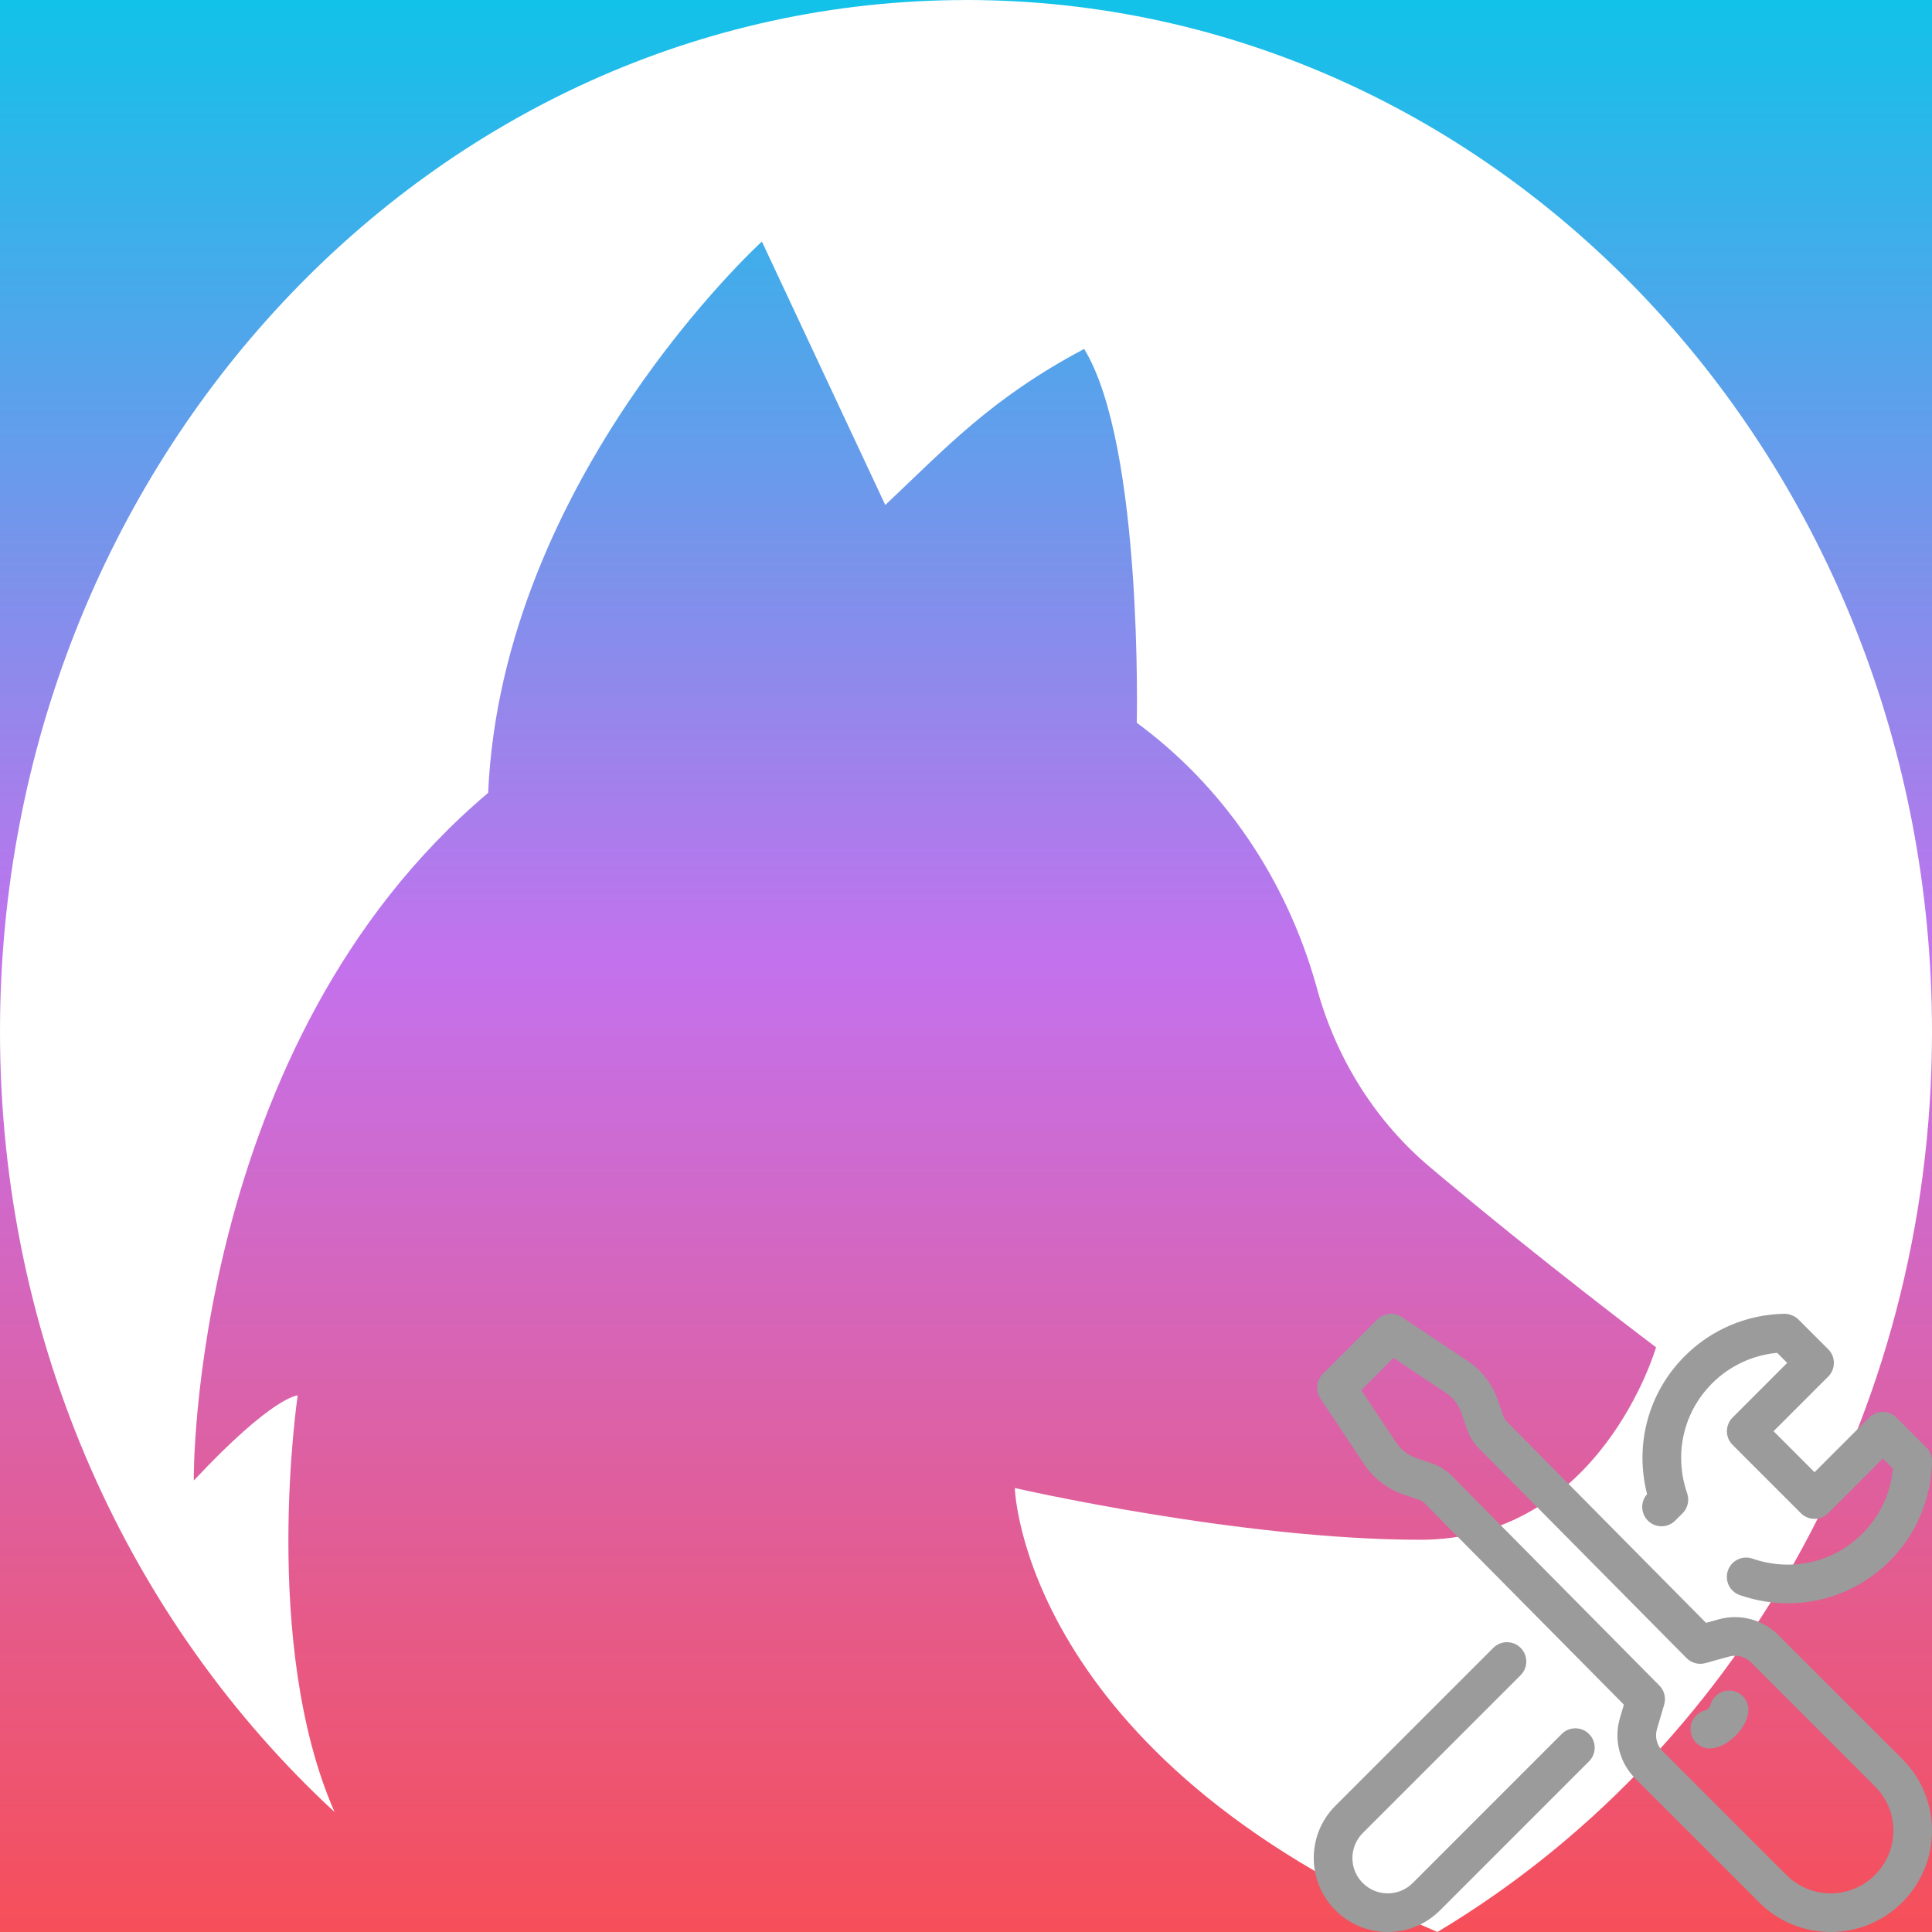
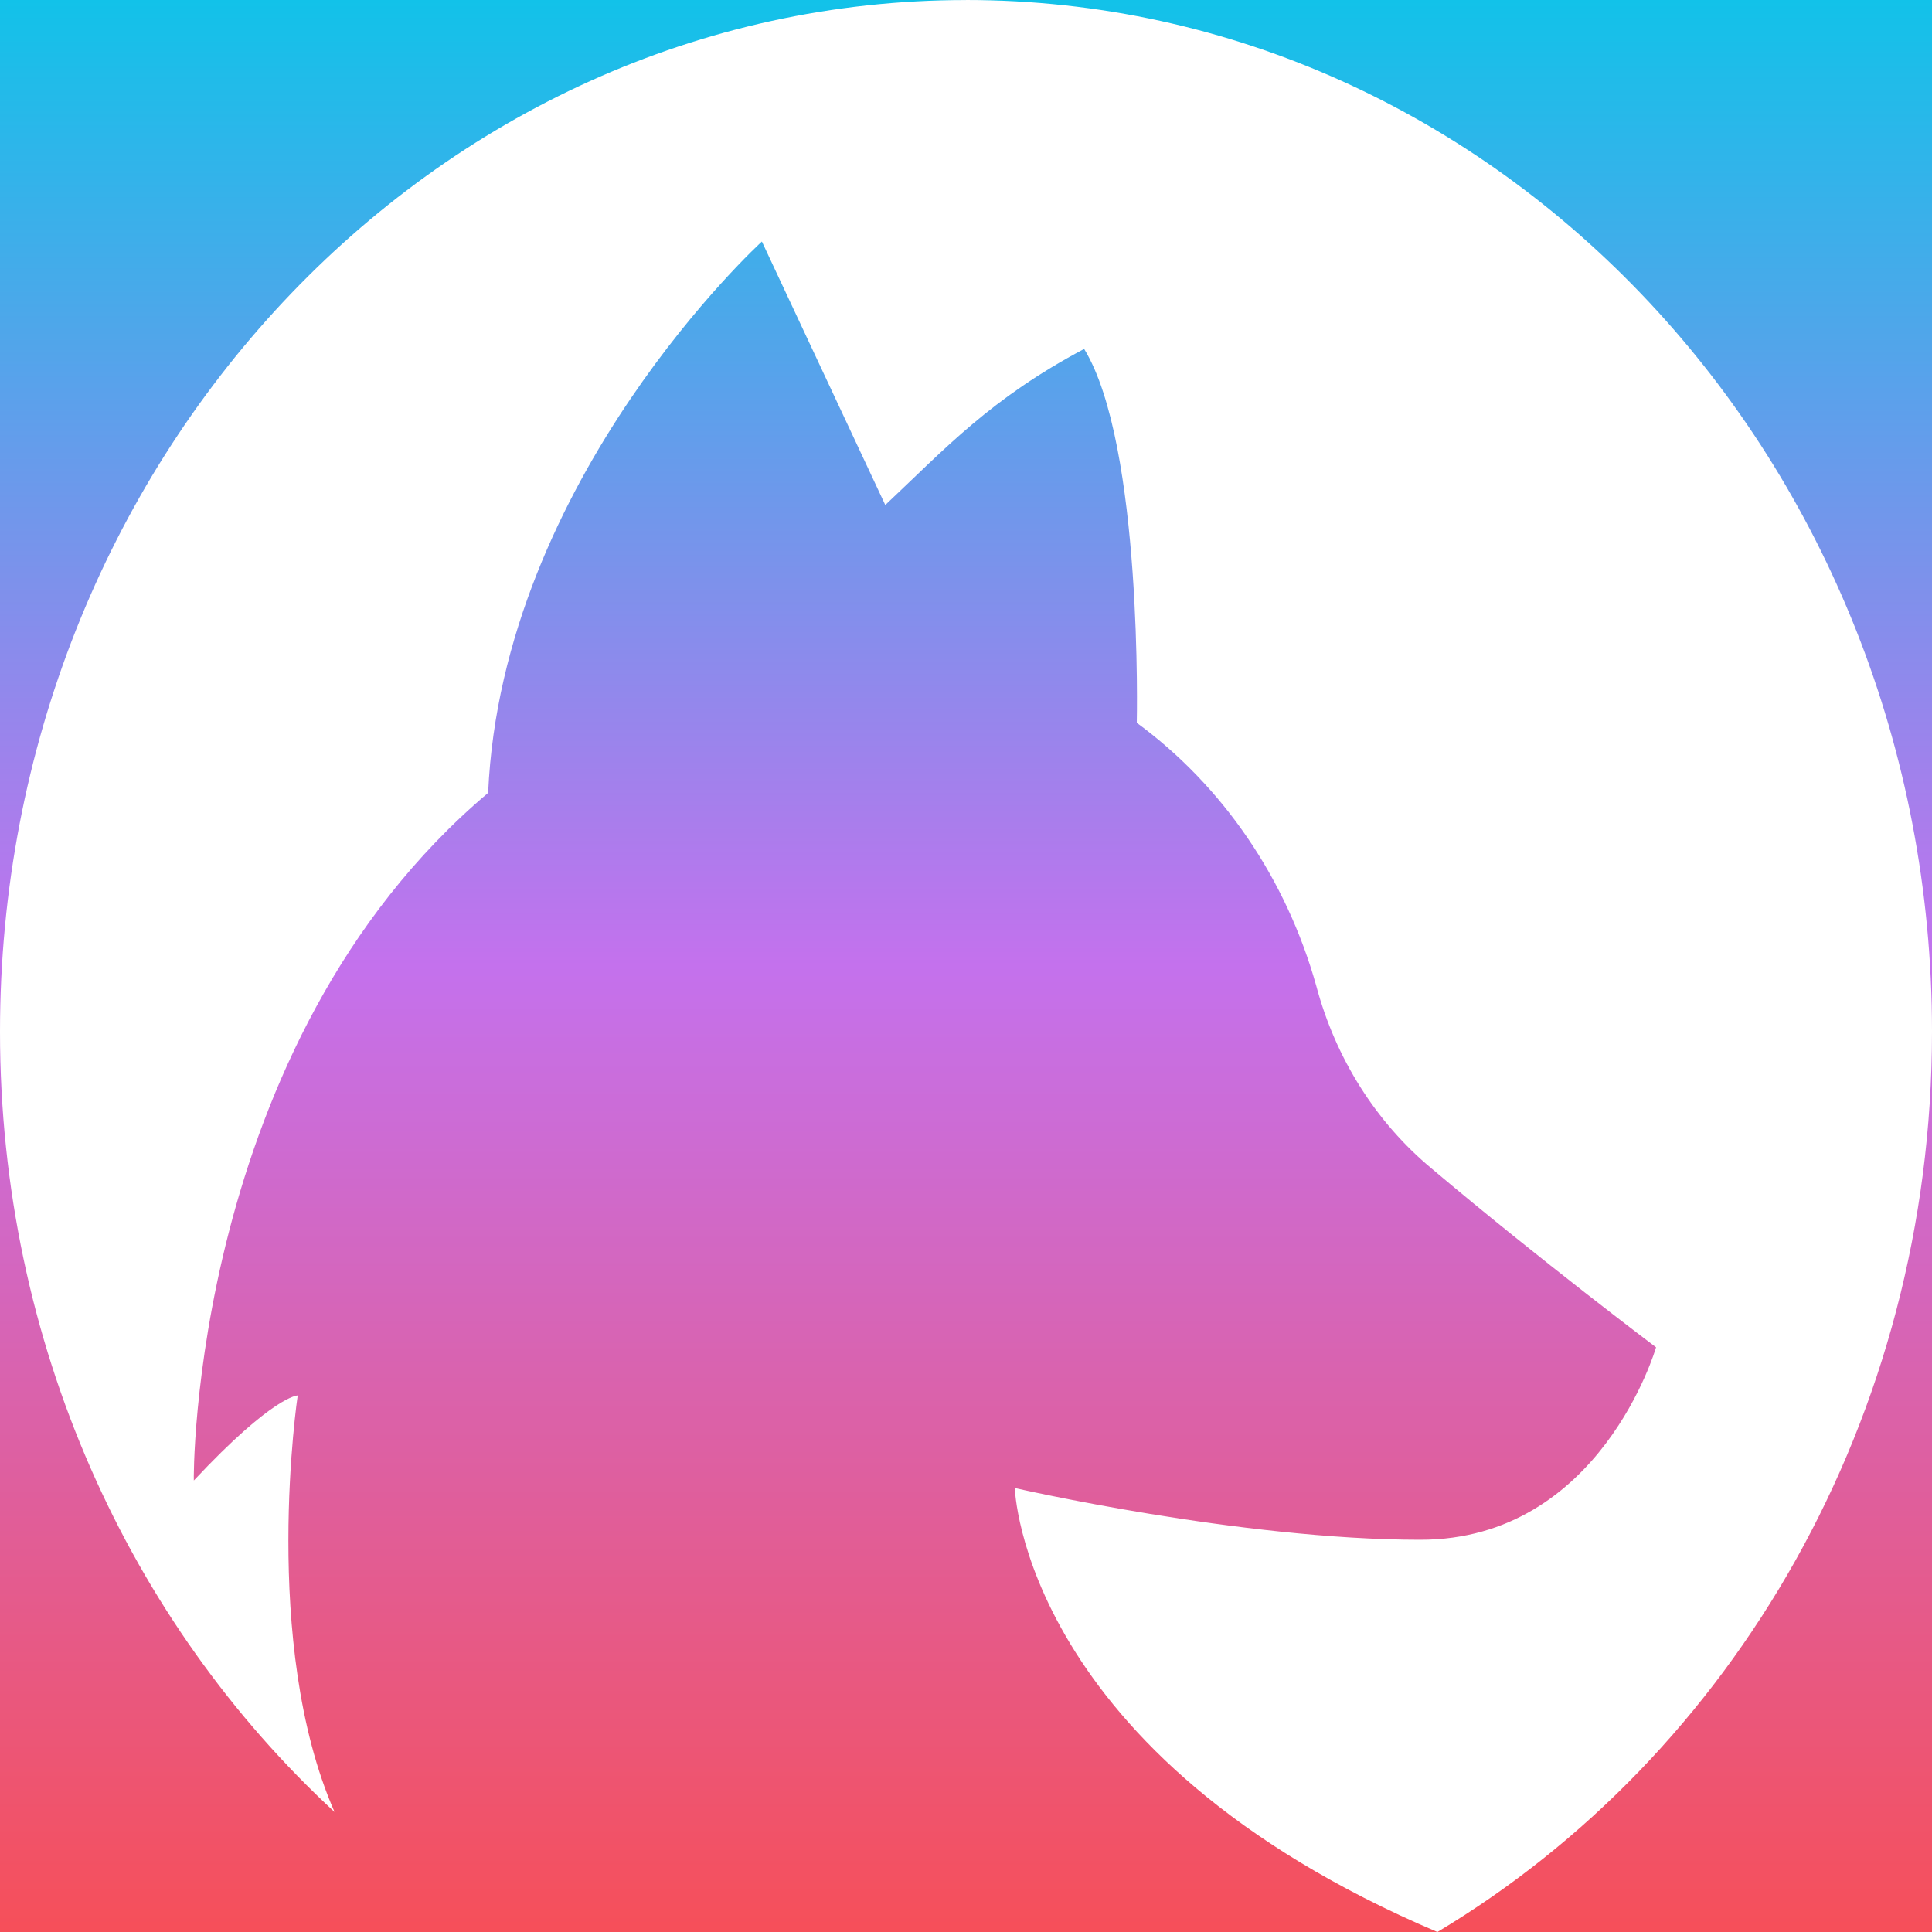
<svg xmlns="http://www.w3.org/2000/svg" xmlns:ns1="https://boxy-svg.com" xmlns:xlink="http://www.w3.org/1999/xlink" width="400pt" height="400pt" version="1.1" viewBox="0 0 400 400">
  <defs>
    <linearGradient id="color-0" ns1:pinned="true">
      <stop style="stop-color: #12c2e9;" offset="0" />
      <stop style="stop-color: #c471ed;" offset="0.5" />
      <stop style="stop-color: #f64f59;" offset="1" />
    </linearGradient>
    <linearGradient id="color-0-0" gradientUnits="userSpaceOnUse" x1="200" y1="0" x2="200" y2="400" xlink:href="#color-0" />
    <clipPath id="a">
      <path d="m139.21 139.21h473.58v473.58h-473.58z" />
    </clipPath>
  </defs>
  <rect width="400" height="400" style="stroke: rgb(0, 0, 0); stroke-width: 0px; stroke-opacity: 0; fill: url(#color-0-0);" />
  <path d="M 199.996 0.009 C 89.536 0.009 0 95.631 0 213.596 C 0 278.161 26.865 335.989 69.263 375.153 C 53.948 340.255 61.637 288.911 61.637 288.911 C 61.637 288.911 56.621 288.911 40.13 306.522 C 40.058 306.721 39.327 216.266 101.064 164.157 C 103.932 99.048 157.741 50.007 157.741 50.007 L 183.289 104.555 C 195.815 92.764 205.099 82.521 224.46 72.241 C 236.662 92.145 235.359 149.649 235.359 149.649 C 253.204 162.75 266.312 181.969 272.524 204.127 C 276.519 219.116 284.884 232.353 296.4 241.928 C 318.927 260.936 342.869 278.946 342.869 278.946 C 342.869 278.946 331.388 318.79 294.072 318.79 C 256.762 318.79 210.105 308.078 210.105 308.078 C 210.105 308.078 211.559 363.424 297.597 400 C 358.688 363.445 400 293.687 400 213.587 C 400 95.623 310.456 0 199.991 0 L 199.996 0.009 Z" fill="#fff" style="" />
-   <g clip-path="url(#a)" transform="matrix(0.270282, 0, 0, 0.270282, 234.3739, 234.3739)">
-     <path d="m535.21 612.79c-20.719 0-40.211-8.066-54.863-22.719l-94.82-94.82c-12.121-12.121-16.648-29.879-11.797-46.293l3.035-10.328-153.11-154.7c-0.801-0.801-1.777-1.406-2.856-1.789l-13.199-4.602c-12.09-4.219-22.656-12.402-29.762-23.059l-33.609-50.406c-3.906-5.859-3.137-13.688 1.852-18.66l41.867-41.867c4.973-4.973 12.816-5.773 18.676-1.852l50.391 33.594c10.656 7.09 18.84 17.656 23.059 29.762l4.648 13.32 1.746 2.812 153.23 154.8 9.738-2.707c16.207-4.469 33.668 0.105 45.582 12.016l95.055 95.055c14.652 14.652 22.719 34.141 22.719 54.863 0 42.77-34.809 77.578-77.578 77.578zm-359.62-415.04 26.875 40.297c3.551 5.328 8.836 9.426 14.875 11.527l13.23 4.617c5.297 1.852 10.168 4.93 14.117 8.91l159.27 160.91c3.789 3.832 5.211 9.414 3.672 14.578l-5.504 18.723c-1.777 6.039-0.117 12.566 4.336 17.004l94.82 94.82c9.059 9.059 21.117 14.043 33.934 14.043 26.461 0 47.98-21.52 47.98-47.98 0-12.816-4.988-24.879-14.043-33.934l-95.055-95.055c-4.367-4.367-10.773-6.066-16.754-4.41l-18.113 5.016c-5.164 1.449-10.699-0.043-14.473-3.863l-159.33-160.97c-3.848-3.906-6.836-8.688-8.645-13.867l-4.648-13.32c-2.117-6.055-6.215-11.336-11.527-14.875l-40.312-26.875zm20.289 415.04c-31.258 0-56.668-25.426-56.668-56.652 0-15.141 5.891-29.363 16.605-40.062l120.93-120.94c5.785-5.785 15.141-5.785 20.926 0 5.785 5.785 5.785 15.141 0 20.926l-120.93 120.94c-5.047 5.047-7.934 12.004-7.934 19.137 0 14.918 12.137 27.055 27.066 27.055 7.223 0 14.031-2.812 19.137-7.918l114.13-114.16c5.785-5.785 15.141-5.785 20.926 0 5.785 5.785 5.785 15.141 0 20.926l-114.15 114.16c-10.699 10.699-24.922 16.59-40.047 16.59zm306.61-251.79c-12.297 0-24.746-2.059-36.895-6.262-7.711-2.664-11.824-11.098-9.145-18.809 2.68-7.727 11.07-11.84 18.824-9.145 29.836 10.316 62.07 2.988 84.18-19.121 13.453-13.453 21.637-30.977 23.398-49.844l-7.711-7.711-41.867 41.867c-2.781 2.781-6.527 4.336-10.465 4.336s-7.695-1.555-10.465-4.336l-52.316-52.332c-5.785-5.785-5.785-15.141 0-20.926l41.852-41.867-7.711-7.711c-18.855 1.762-36.363 9.945-49.828 23.414-22.094 22.109-29.422 54.359-19.105 84.18 1.852 5.344 0.473 11.293-3.523 15.301l-5.637 5.637c-5.785 5.785-15.141 5.785-20.926 0-5.566-5.566-5.773-14.488-0.605-20.289-9.738-37.988 0.918-77.785 28.875-105.76 20.336-20.336 47.418-31.832 76.262-32.41 3.391-0.059 7.902 1.496 10.758 4.336l22.852 22.852c5.785 5.785 5.785 15.141 0 20.926l-41.867 41.852 31.391 31.406 41.867-41.867c5.785-5.785 15.141-5.785 20.926 0l22.852 22.852c2.84 2.84 4.41 6.734 4.336 10.758-0.578 28.859-12.078 55.941-32.41 76.262-21.164 21.164-49.105 32.41-77.891 32.41zm-59.895 111.19c-8.184 0-14.801-6.617-14.801-14.801 0-7.25 5.223-13.289 12.105-14.547 0.961-0.711 2.25-2.027 2.945-3.004 1.289-6.852 7.312-12.031 14.531-12.031 8.184 0 14.801 6.617 14.801 14.801 0.016 13.262-16.309 29.586-29.586 29.586z" fill="#9b9b9b" />
-   </g>
</svg>
